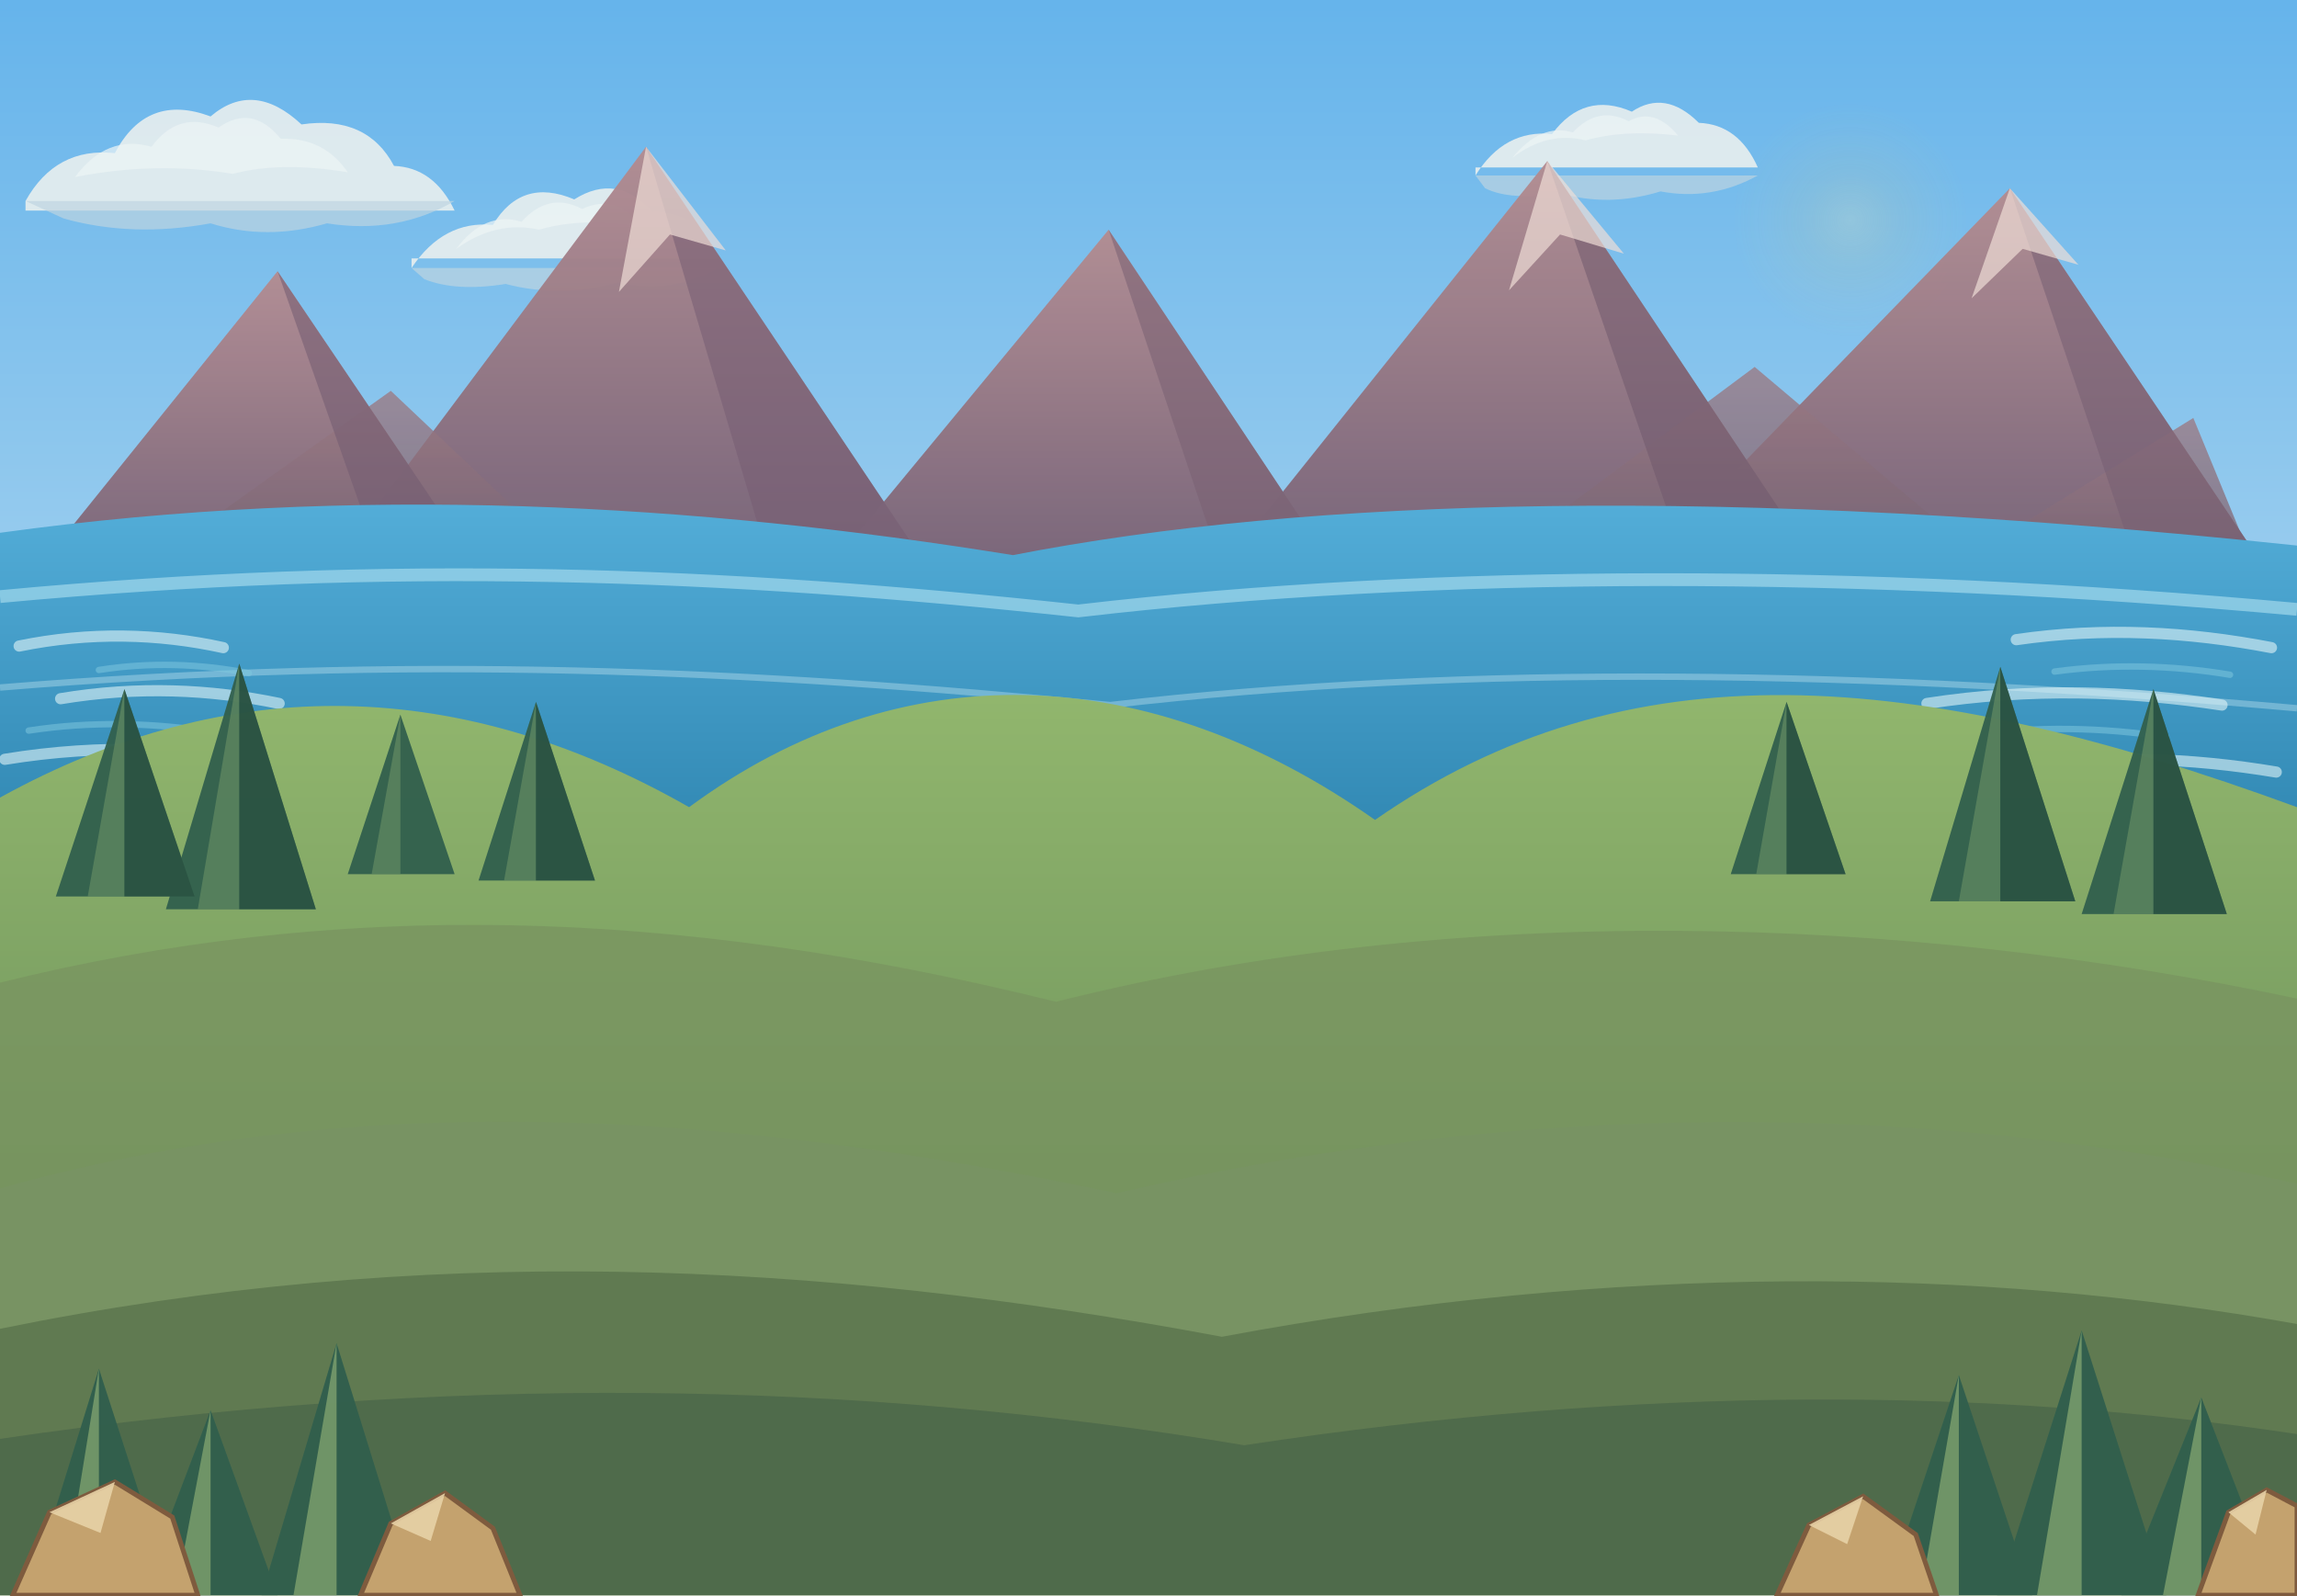
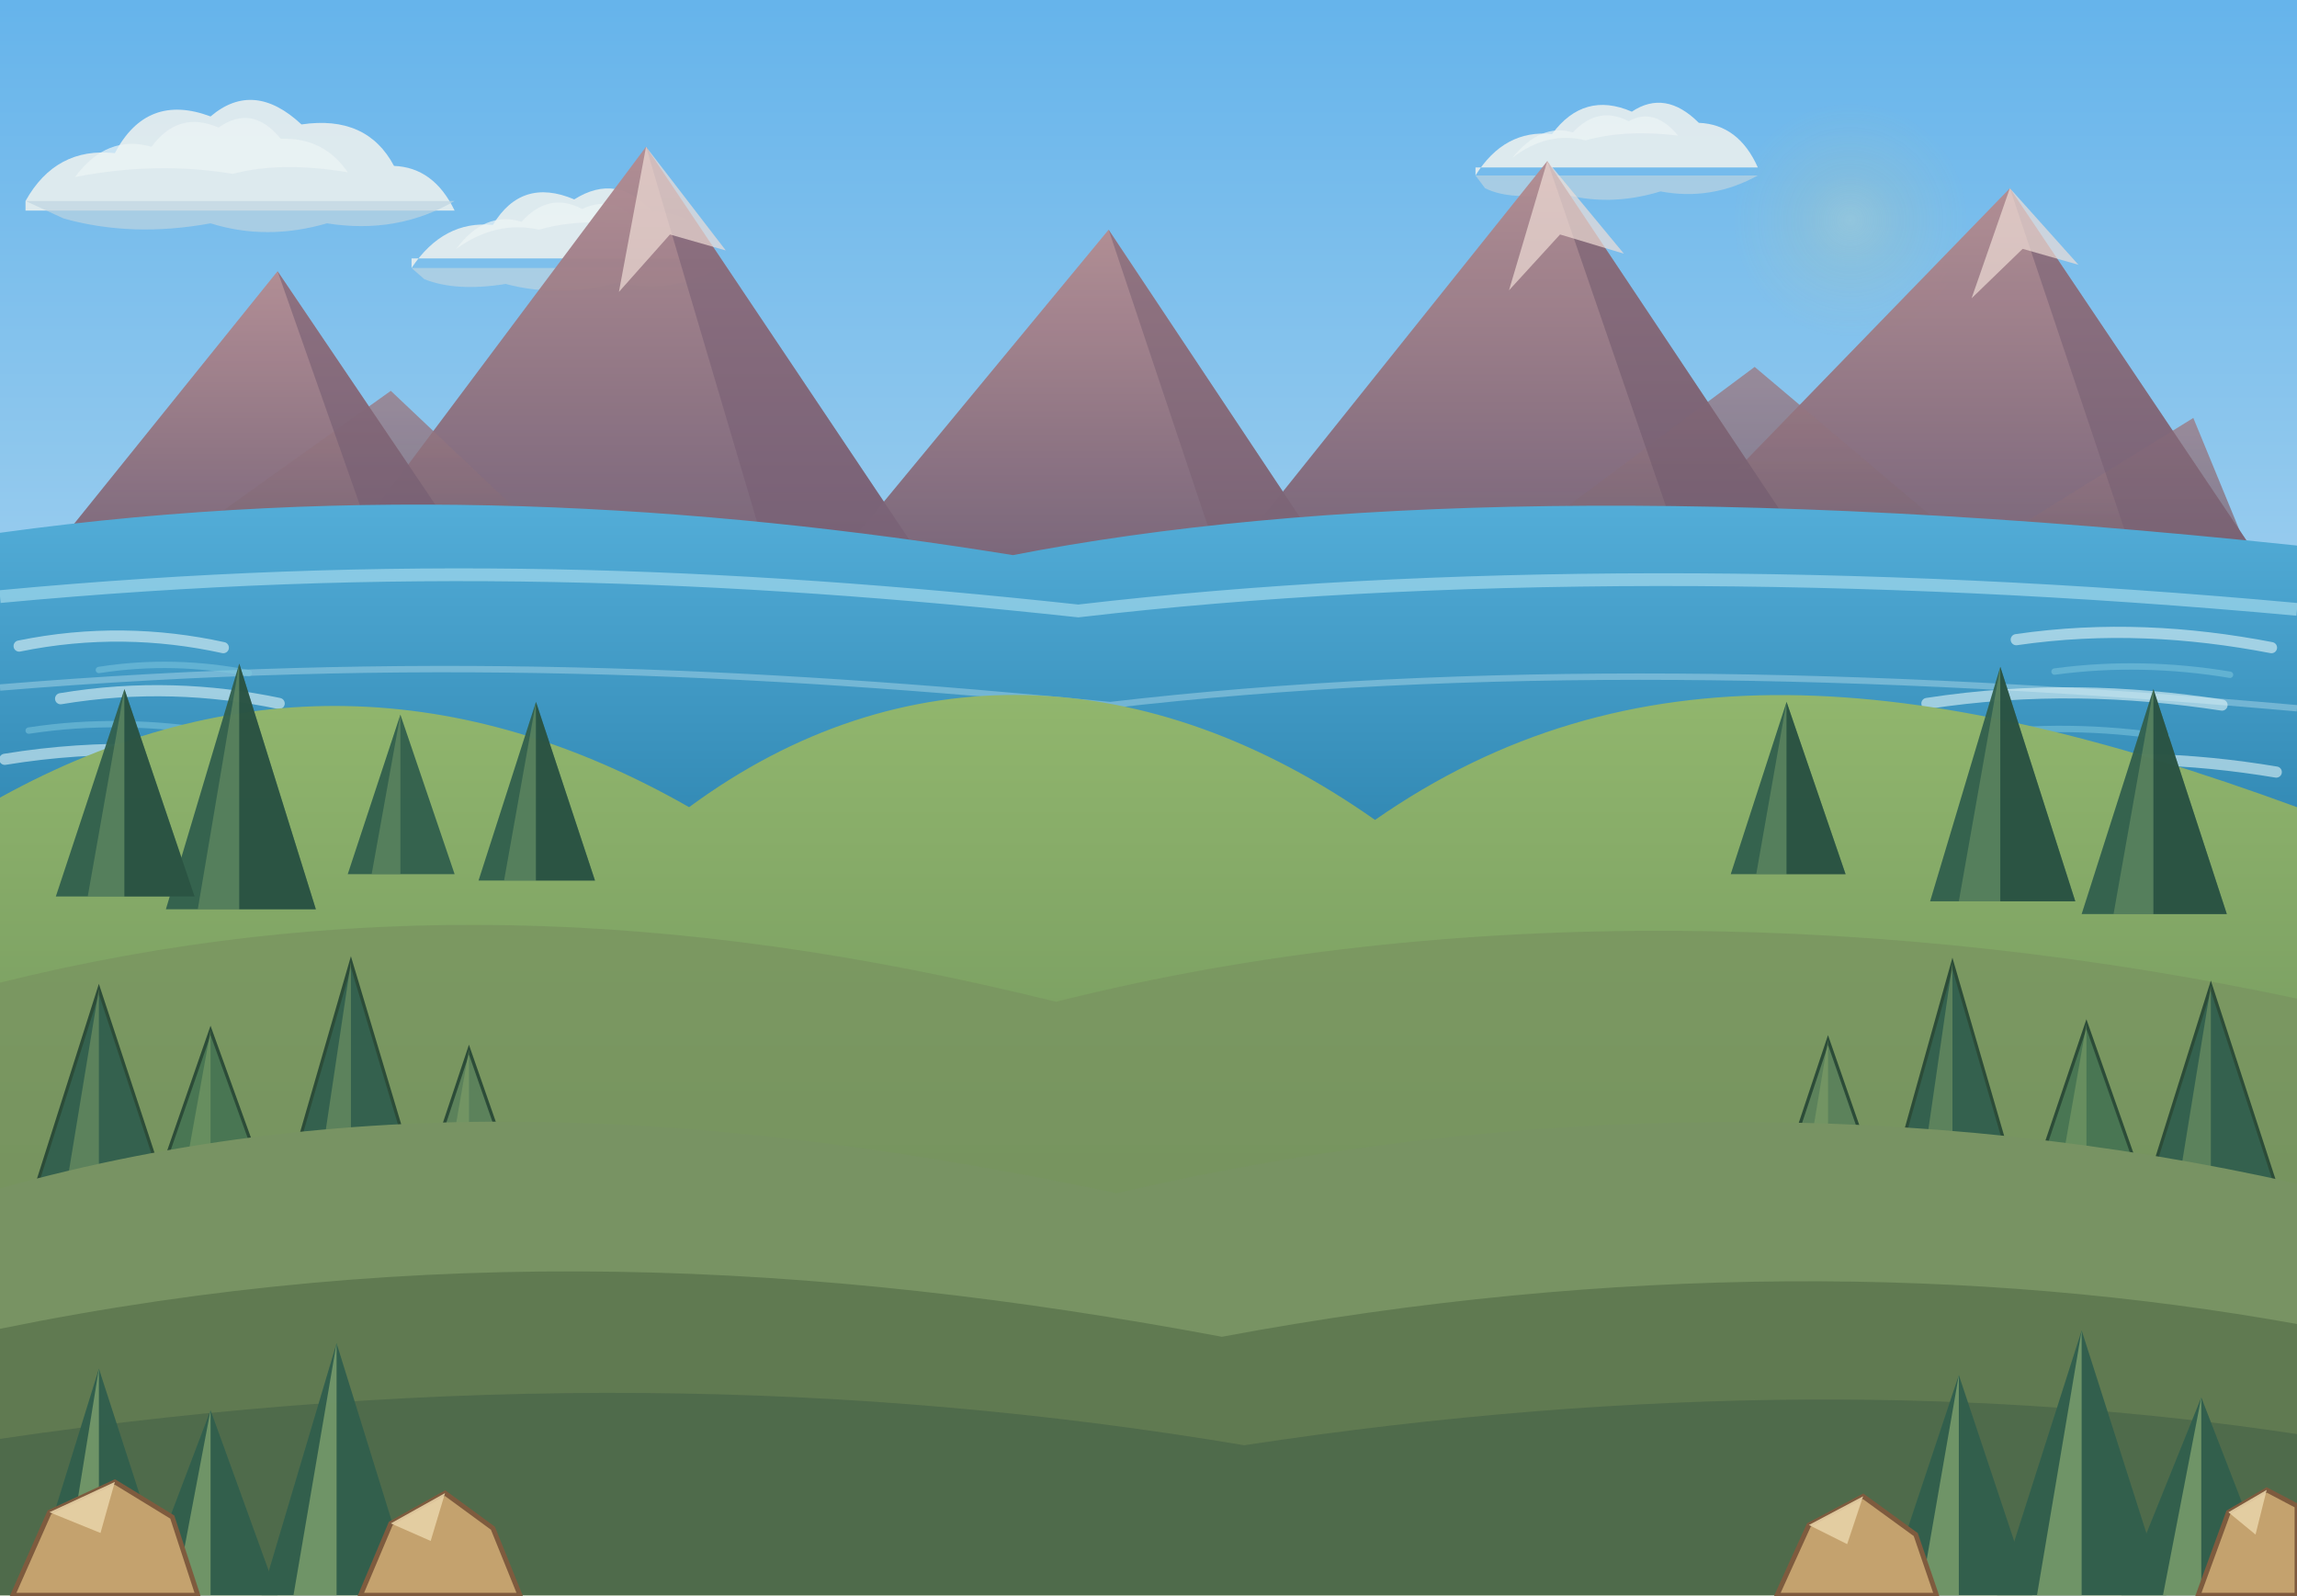
<svg xmlns="http://www.w3.org/2000/svg" viewBox="0 0 1440 1000">
  <defs>
    <linearGradient id="sky" x1="0" y1="0" x2="0" y2="1">
      <stop stop-color="#66b4eb" />
      <stop offset=".48" stop-color="#a9d4ef" />
      <stop offset="1" stop-color="#e7edf0" />
    </linearGradient>
    <linearGradient id="mountainFar" x1="0" y1="0" x2="0" y2="1">
      <stop stop-color="#b38d92" />
      <stop offset="1" stop-color="#705d72" />
    </linearGradient>
    <linearGradient id="mountainNear" x1="0" y1="0" x2="0" y2="1">
      <stop stop-color="#9c7a83" />
      <stop offset="1" stop-color="#5f566b" />
    </linearGradient>
    <linearGradient id="water" x1="0" y1="0" x2="0" y2="1">
      <stop stop-color="#53add8" />
      <stop offset="1" stop-color="#277da8" />
    </linearGradient>
    <linearGradient id="grass" x1="0" y1="0" x2="0" y2="1">
      <stop stop-color="#91b66d" />
      <stop offset="1" stop-color="#587c52" />
    </linearGradient>
    <radialGradient id="sunGlow" cx="50%" cy="50%" r="50%">
      <stop offset="0" stop-color="#ffeaa0" stop-opacity=".78" />
      <stop offset=".42" stop-color="#f5cf64" stop-opacity=".34" />
      <stop offset="1" stop-color="#f5cf64" stop-opacity="0" />
    </radialGradient>
  </defs>
  <rect width="1440" height="1000" fill="url(#sky)" />
  <circle cx="1160" cy="138" r="74" fill="url(#sunGlow)" opacity=".24" />
  <g opacity=".86">
    <g fill="#eef1ef">
      <path d="M16 126Q35 92 72 96Q92 58 132 73Q159 50 189 78Q230 72 247 104Q272 105 285 132H16Z" />
      <path d="M258 168Q278 138 309 141Q327 111 360 125Q387 108 409 133Q438 132 450 162H258Z" />
      <path d="M925 110Q943 81 973 84Q993 57 1023 70Q1044 56 1065 77Q1090 78 1102 105H925Z" />
    </g>
    <g fill="#c9d8df" opacity=".68">
      <path d="M16 126H285Q249 147 205 140Q167 151 132 140Q83 149 40 137Z" />
      <path d="M258 168H450Q420 185 388 177Q351 187 317 178Q286 183 266 175Z" />
      <path d="M925 110H1102Q1073 126 1041 120Q1008 130 978 121Q947 126 931 118Z" />
    </g>
    <g fill="#fffdf6" opacity=".72">
      <path d="M47 111Q67 84 95 92Q112 69 137 80Q158 65 176 87Q203 86 218 108Q176 101 146 109Q98 101 47 111Z" />
      <path d="M286 156Q304 132 327 139Q344 120 365 131Q386 121 402 142Q365 136 338 144Q311 138 286 156Z" />
      <path d="M948 99Q966 77 986 83Q1002 66 1021 76Q1037 67 1052 85Q1019 81 994 88Q970 82 948 99Z" />
    </g>
  </g>
  <g fill="url(#mountainFar)" opacity=".97">
    <path d="M0 386 174 170 320 386Z" />
    <path d="M185 386 405 92 602 386Z" />
    <path d="M495 386 695 144 856 386Z" />
    <path d="M742 386 970 101 1160 386Z" />
    <path d="M1000 386 1260 118 1440 386Z" />
  </g>
  <g fill="url(#mountainNear)" opacity=".78">
    <path d="M0 420 245 245 430 420Z" />
    <path d="M845 420 1100 230 1325 420Z" />
    <path d="M1120 420 1375 262 1440 420Z" />
  </g>
  <g opacity=".56">
    <path d="M174 170 250 386 320 386Z" fill="#735b70" />
    <path d="M405 92 492 386 602 386Z" fill="#765d73" />
    <path d="M695 144 776 386 856 386Z" fill="#796173" />
    <path d="M970 101 1068 386 1160 386Z" fill="#70596c" />
    <path d="M1260 118 1350 386 1440 386Z" fill="#765e72" />
  </g>
  <g fill="#f0dfd7" opacity=".68">
    <path d="M405 92 455 157 420 147 388 183Z" />
    <path d="M970 101 1018 159 978 147 946 182Z" />
    <path d="M1260 118 1303 166 1268 156 1236 187Z" />
  </g>
  <path d="M0 334 C225 303 437 316 635 348 C820 312 1080 304 1440 342 V585 H0Z" fill="url(#water)" />
  <path d="M0 374 C246 351 454 359 676 383 C898 357 1167 357 1440 382" fill="none" stroke="#b9e7f4" stroke-width="8" opacity=".55" />
  <path d="M0 431 C255 410 472 420 696 442 C920 416 1170 420 1440 444" fill="none" stroke="#d5eff5" stroke-width="4" opacity=".34" />
  <g fill="none" stroke-linecap="round">
    <g stroke="#e6f7f8" opacity=".58">
      <path d="M12 405c44-9 87-8 128 1M38 438c48-8 94-6 137 3M3 476c61-10 117-7 169 2" stroke-width="7" />
      <path d="M1264 401c55-8 108-5 160 5M1208 441c65-10 126-8 185 1M1261 481c58-8 112-6 166 3" stroke-width="7" />
    </g>
    <g stroke="#7fc7df" opacity=".52">
      <path d="M62 420c32-5 63-4 94 2M18 458c39-6 78-5 116 1" stroke-width="4" />
      <path d="M1288 421c37-5 74-4 110 2M1234 461c43-6 84-5 124 1" stroke-width="4" />
    </g>
  </g>
  <path d="M0 500 C145 420 290 425 432 506 C565 408 720 414 862 514 C1020 404 1200 418 1440 506 V1000 H0Z" fill="url(#grass)" />
  <path d="M0 616 C210 564 420 568 662 628 C912 565 1190 573 1440 626 V1000 H0Z" fill="#78935f" opacity=".72" />
  <g fill="#315f4d" opacity=".95">
    <path d="M35 562 78 432l44 130Z" />
    <path d="M104 570 150 416l48 154Z" />
    <path d="M218 548 251 448l34 100Z" />
    <path d="M300 552 336 440l37 112Z" />
    <path d="M1085 548 1120 440l37 108Z" />
    <path d="M1210 565 1254 418l47 147Z" />
    <path d="M1305 573 1350 432l46 141Z" />
  </g>
  <g fill="#6f9568" opacity=".56">
    <path d="M78 432 78 562 55 562Z" />
    <path d="M150 416 150 570 124 570Z" />
    <path d="M251 448 251 548 233 548Z" />
    <path d="M336 440 336 552 316 552Z" />
    <path d="M1120 440 1120 548 1101 548Z" />
    <path d="M1254 418 1254 565 1228 565Z" />
    <path d="M1350 432 1350 573 1325 573Z" />
  </g>
  <g fill="#214638" opacity=".5">
    <path d="M78 432 122 562 78 562Z" />
    <path d="M150 416 198 570 150 570Z" />
    <path d="M336 440 373 552 336 552Z" />
    <path d="M1120 440 1157 548 1120 548Z" />
    <path d="M1254 418 1301 565 1254 565Z" />
    <path d="M1350 432 1396 573 1350 573Z" />
  </g>
+   <g opacity=".96" stroke="#294936" stroke-width="2">
+     <path d="M8 790 62 620l56 170Z" fill="#315f4d" />
+     <path d="M82 790 132 646l52 144Z" fill="#477552" />
+     <path d="M166 790 220 603l56 187Z" fill="#315f4d" />
+     <path d="M250 790 294 658l46 132Z" fill="#5b815b" />
+     <path d="M1100 790 1146 652l48 138Z" fill="#5b815b" />
+     <path d="M1172 790 1224 604l54 186Z" fill="#315f4d" />
+     <path d="M1258 790 1308 642l52 148Z" fill="#477552" />
+     <path d="M1332 790 1386 618l56 172Z" fill="#315f4d" />
+   </g>
+   <g fill="#8baa6d" opacity=".45">
+     <path d="M62 620 62 790 34 790Z" />
+     <path d="M132 646 132 790 106 790Z" />
+     <path d="M220 603 220 790 192 790Z" />
+     <path d="M294 658 294 790 271 790Z" />
+     <path d="M1146 652 1146 790 1123 790Z" />
+     <path d="M1224 604 1224 790 1197 790Z" />
+     <path d="M1308 642 1308 790 1282 790Z" />
+     <path d="M1386 618 1386 790 1358 790Z" />
+   </g>
+   <g fill="#6a4934" opacity=".9">
+     <rect x="57" y="756" width="10" height="34" rx="2" />
+     <rect x="127" y="760" width="10" height="30" rx="2" />
+     <rect x="215" y="752" width="10" height="38" rx="2" />
+     <rect x="289" y="762" width="9" height="28" rx="2" />
+     <rect x="1141" y="762" width="9" height="28" rx="2" />
+     <rect x="1219" y="752" width="10" height="38" rx="2" />
+     <rect x="1303" y="760" width="10" height="30" rx="2" />
+     <rect x="1381" y="756" width="10" height="34" rx="2" />
+   </g>
  <path d="M0 745 C225 682 452 696 700 748 C950 690 1205 689 1440 742 V1000 H0Z" fill="#789363" />
  <path d="M0 833 C265 779 510 790 766 838 C1012 792 1240 794 1440 830 V1000 H0Z" fill="#607a51" />
  <path d="M0 902 C278 861 536 865 780 906 C1030 868 1248 870 1440 899 V1000 H0Z" fill="#486348" opacity=".68" />
  <g opacity=".98">
    <g fill="#315f4d">
      <path d="M18 1000 62 858 108 1000Z" />
      <path d="M88 1000 132 884 174 1000Z" />
      <path d="M164 1000 211 842 260 1000Z" />
      <path d="M1182 1000 1228 862 1274 1000Z" />
      <path d="M1252 1000 1305 834 1358 1000Z" />
      <path d="M1330 1000 1380 876 1428 1000Z" />
    </g>
    <g fill="#6f9568">
      <path d="M62 858 62 1000 39 1000Z" />
      <path d="M132 884 132 1000 110 1000Z" />
      <path d="M211 842 211 1000 184 1000Z" />
      <path d="M1228 862 1228 1000 1204 1000Z" />
      <path d="M1305 834 1305 1000 1277 1000Z" />
      <path d="M1380 876 1380 1000 1356 1000Z" />
    </g>
    <g fill="#c6a36f" stroke="#7e5b3e" stroke-width="3">
      <path d="M8 1000 31 948 72 929 108 951 124 1000Z" />
      <path d="M226 1000 245 955 279 936 309 958 326 1000Z" />
      <path d="M1114 1000 1134 956 1168 938 1201 962 1214 1000Z" />
      <path d="M1378 1000 1397 948 1421 934 1440 944V1000Z" />
    </g>
    <g fill="#ead4a8" opacity=".9">
      <path d="M31 948 72 929 63 961Z" />
      <path d="M245 955 279 936 270 966Z" />
      <path d="M1134 956 1168 938 1158 968Z" />
      <path d="M1397 948 1421 934 1414 962Z" />
    </g>
  </g>
</svg>
